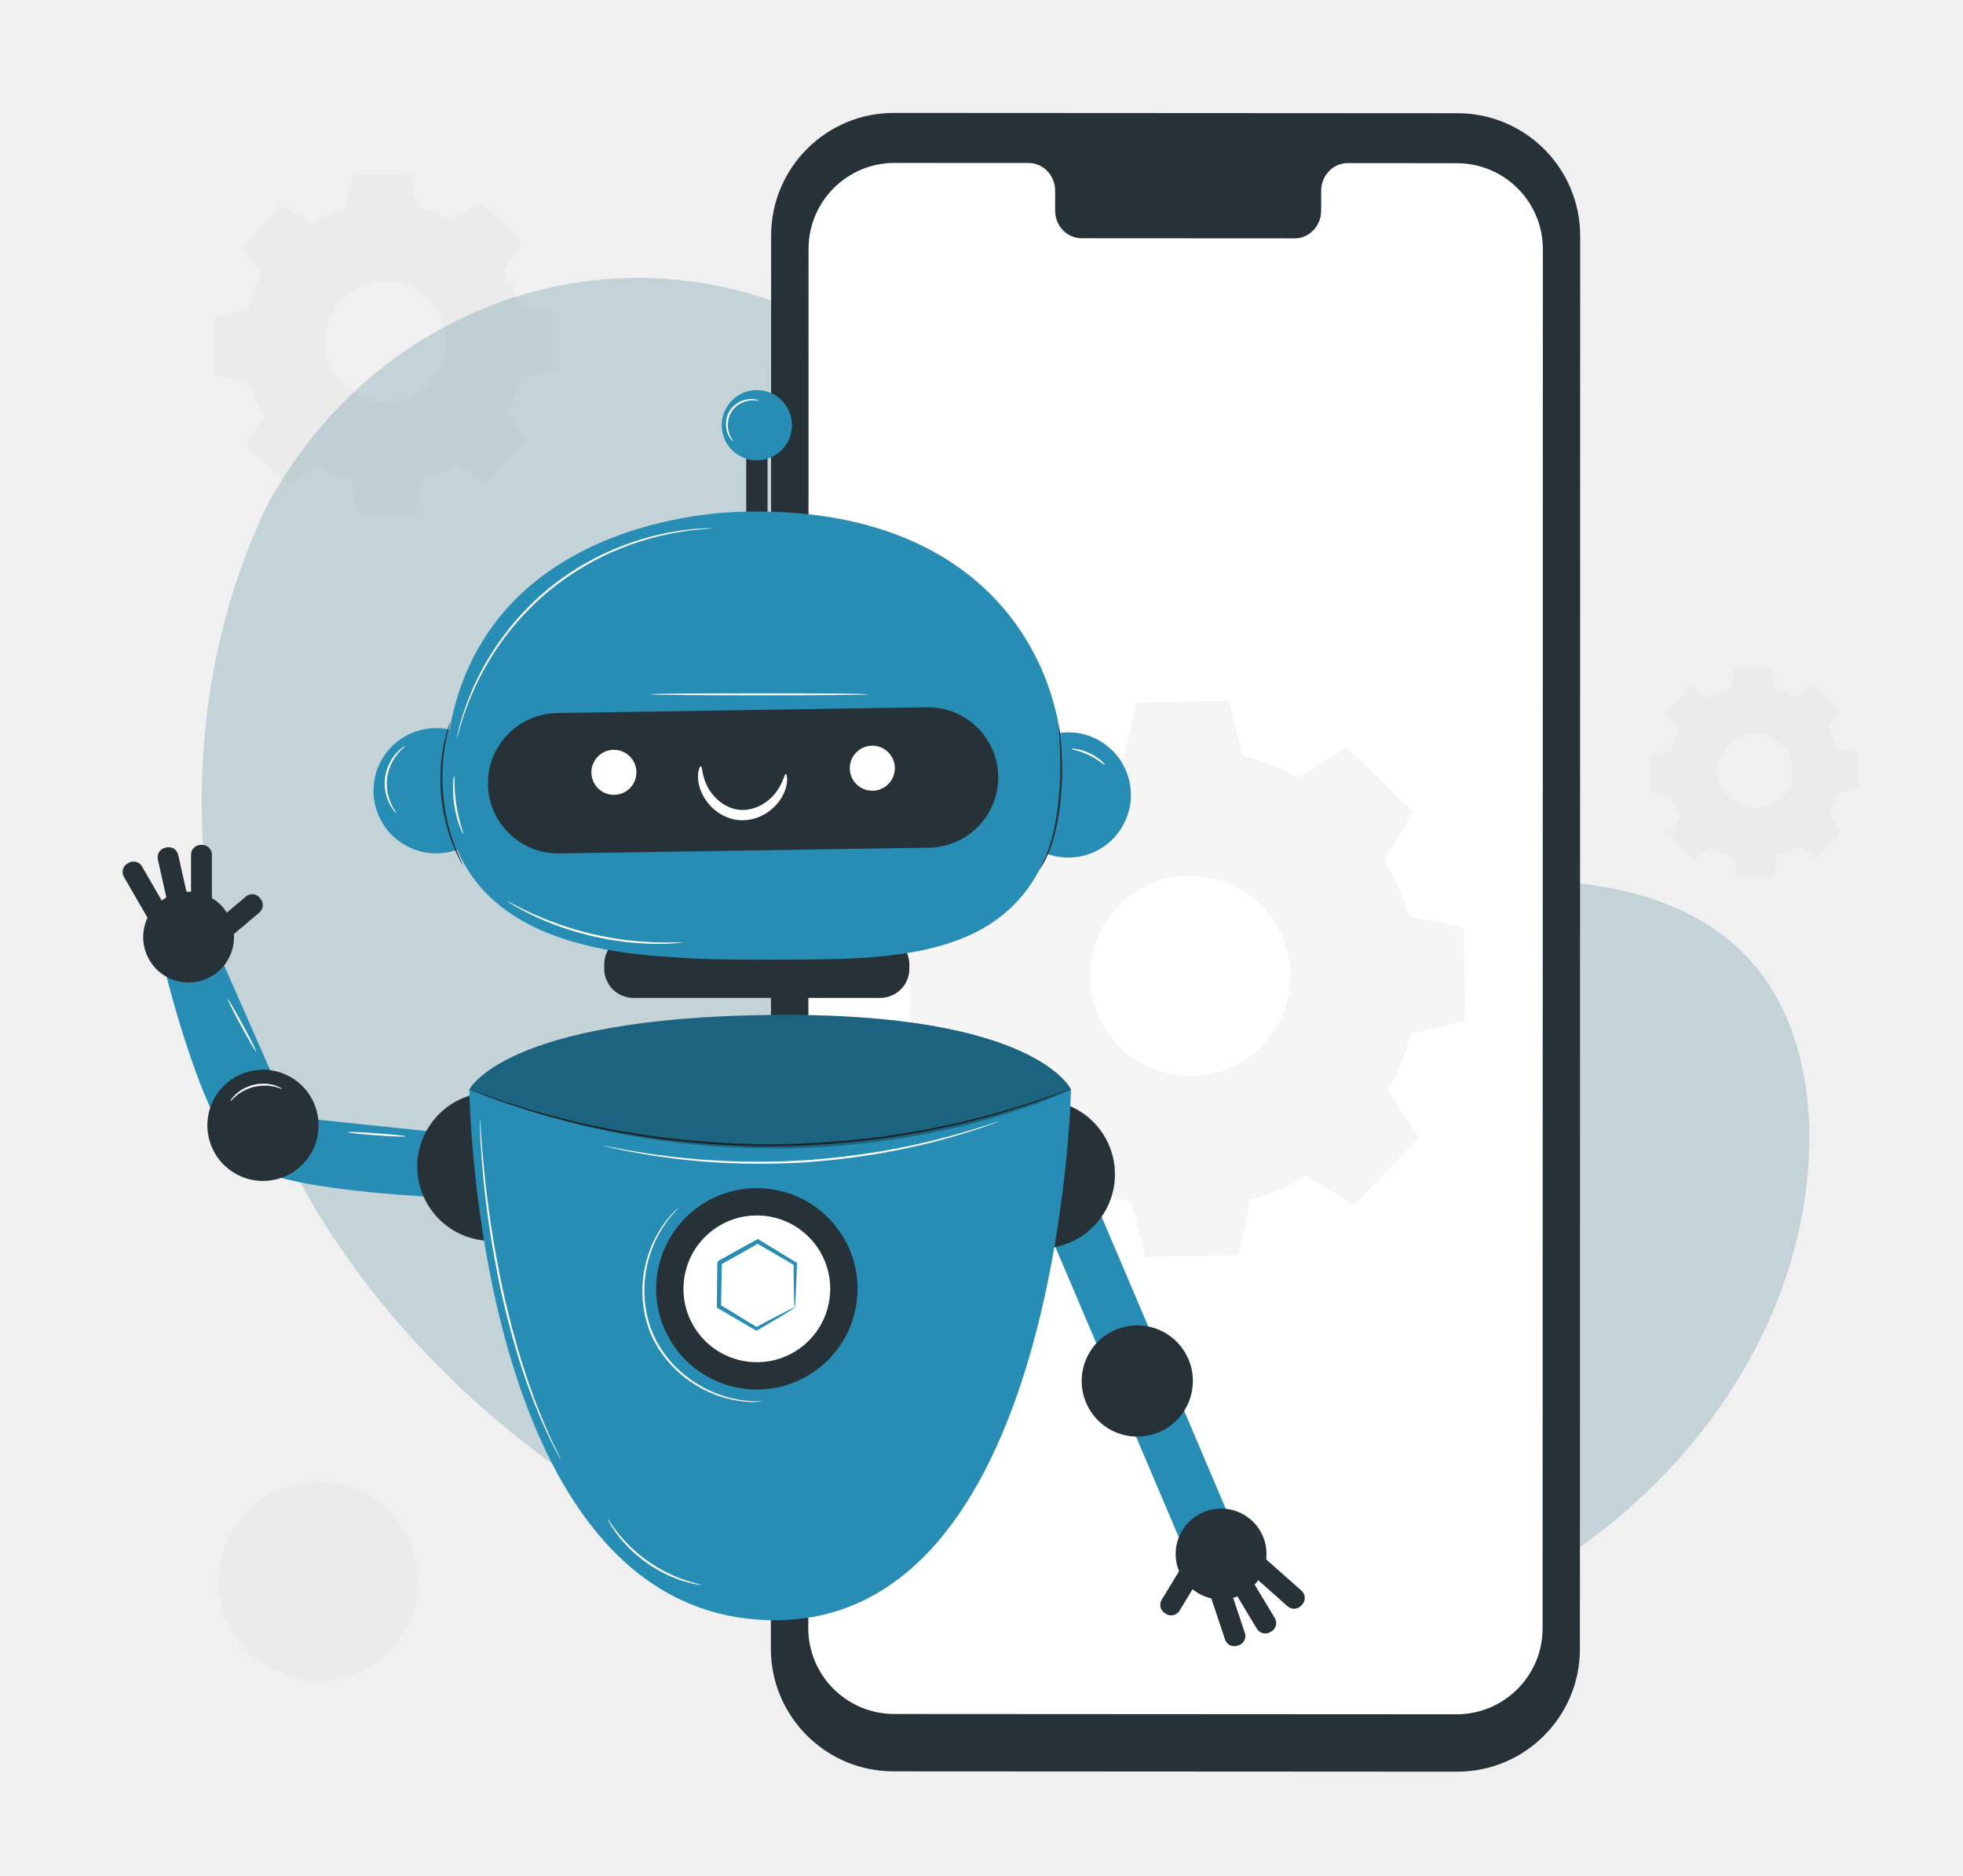
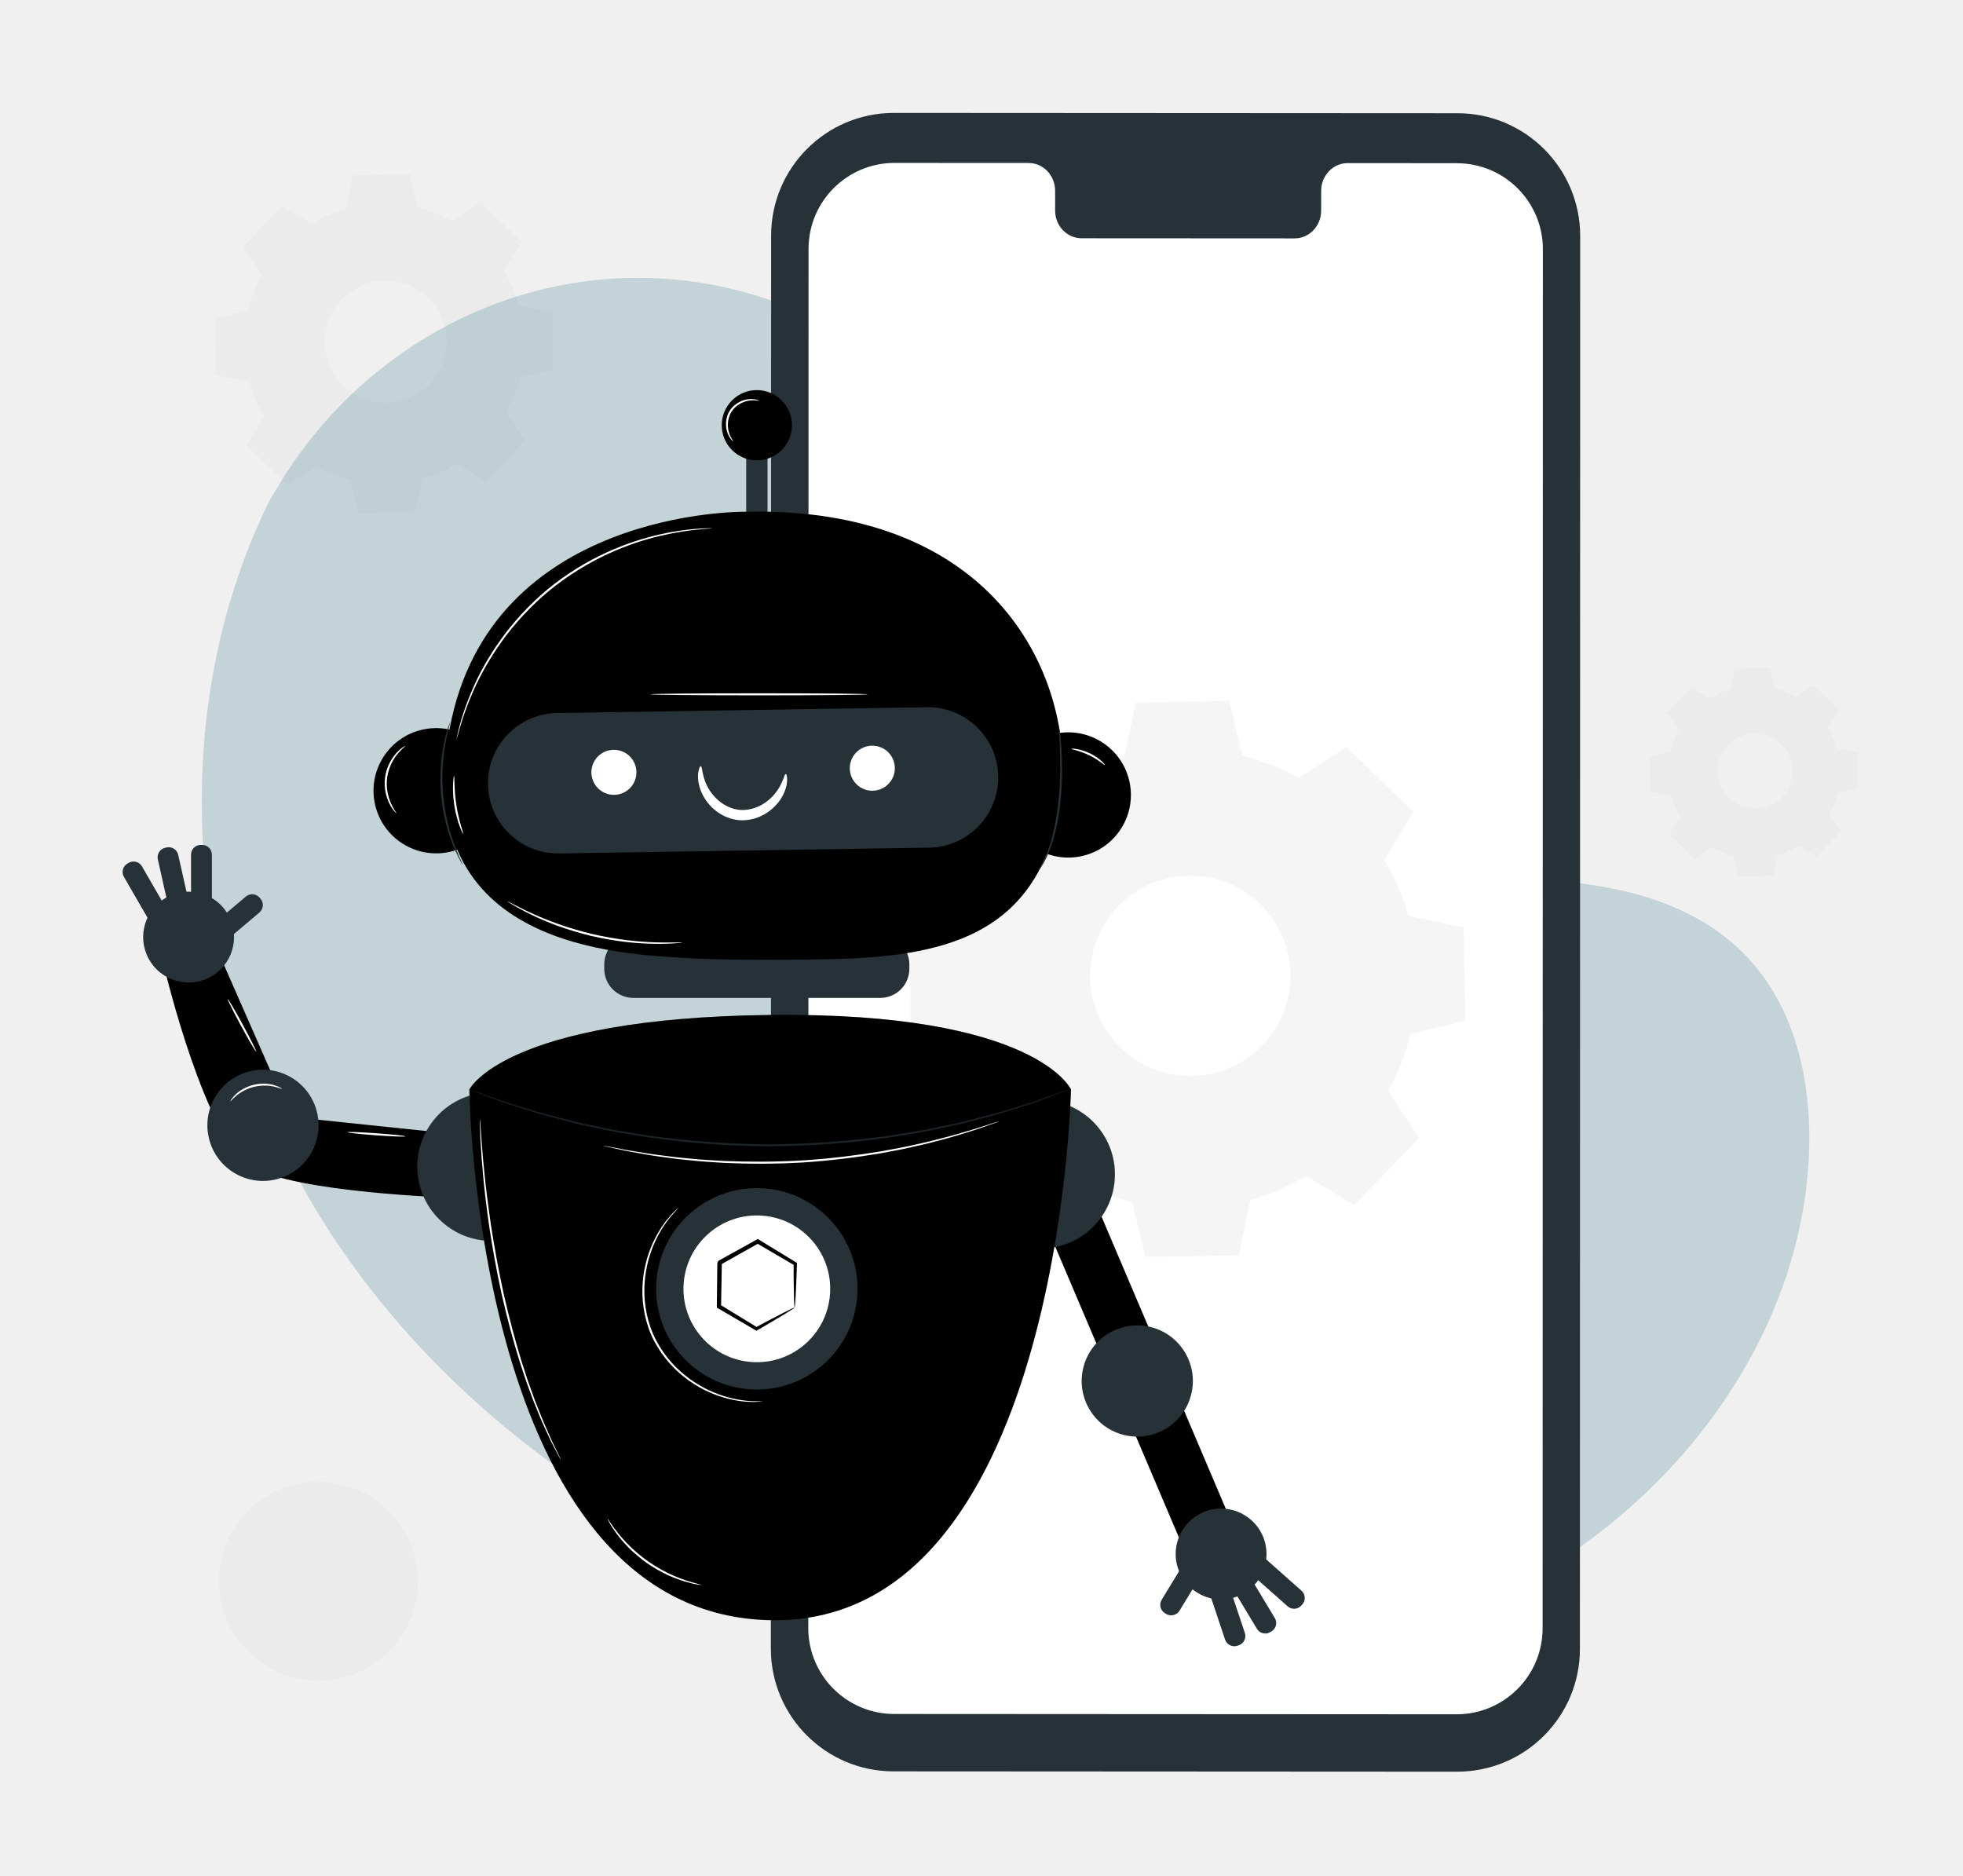
<svg xmlns="http://www.w3.org/2000/svg" width="1800" height="1720" viewBox="0 0 1800 1720" fill="none">
  <path d="M285.819 205.134C295.702 199.156 306.177 194.658 317.007 191.581L323.399 160.747L375.538 159.86L383.054 190.456C394.002 193.12 404.596 197.322 414.657 202.885L440.993 185.604L478.514 221.823L462.18 248.75C468.157 258.634 472.655 269.109 475.732 279.939L506.566 286.331L507.454 338.47L476.857 345.986C474.193 356.934 469.992 367.528 464.428 377.589L481.71 403.924L445.49 441.446L418.563 425.112C408.679 431.089 398.204 435.587 387.374 438.664L380.982 469.498L328.843 470.385L321.327 439.789C310.379 437.125 299.785 432.923 289.724 427.36L263.389 444.641L225.868 408.422L242.202 381.495C236.224 371.611 231.727 361.136 228.649 350.306L197.815 343.914L196.928 291.775L227.525 284.259C230.188 273.311 234.39 262.717 239.953 252.656L222.672 226.321L258.891 188.799L285.819 205.134ZM313.575 274.554C292.151 296.747 292.743 332.196 314.936 353.62C337.129 375.044 372.579 374.452 394.002 352.259C415.426 330.066 414.834 294.616 392.641 273.192C370.448 251.769 334.998 252.36 313.575 274.554Z" fill="#EBEBEB" />
  <path d="M1567.65 640.366C1573.73 636.691 1580.17 633.926 1586.83 632.034L1590.76 613.077L1622.82 612.531L1627.44 631.343C1634.17 632.98 1640.68 635.527 1646.87 638.984L1663.06 628.359L1686.13 650.627L1676.09 667.183C1679.76 673.26 1682.53 679.7 1684.42 686.359L1703.38 690.288L1703.92 722.345L1685.11 726.966C1683.47 733.697 1680.93 740.21 1677.47 746.396L1688.09 762.588L1665.82 785.657L1649.27 775.614C1643.19 779.289 1636.75 782.055 1630.09 783.947L1626.13 802.904L1594.07 803.45L1589.45 784.638C1582.72 783.001 1576.21 780.417 1570.02 776.997L1553.83 787.622L1530.76 765.353L1540.8 748.798C1537.13 742.721 1534.36 736.281 1532.47 729.622L1513.51 725.692L1512.97 693.636L1531.78 689.015C1533.42 682.283 1536 675.77 1539.42 669.585L1528.79 653.393L1551.06 630.324L1567.62 640.366H1567.65ZM1584.72 683.047C1571.55 696.692 1571.91 718.488 1585.56 731.66C1599.2 744.832 1621 744.468 1634.17 730.823C1647.34 717.178 1646.98 695.382 1633.33 682.211C1619.69 669.039 1597.89 669.403 1584.72 683.047Z" fill="#EBEBEB" />
  <path d="M247.499 458.267L256.341 443.676C331.005 320.69 465.999 246.498 608.269 255.522C626.572 256.686 644.765 259.16 662.74 263.017C792.13 290.707 904.709 388.55 951.356 513.865C978.792 587.547 986.469 672.4 1038.54 730.91C1106.33 807.03 1221.38 809.431 1322.57 806.266C1423.72 803.1 1538.89 805.793 1606.35 882.24C1648.59 930.089 1662.02 998.167 1658.6 1062.28C1649.57 1231.99 1531.32 1383.75 1380.93 1459.15C1230.55 1534.58 1053.46 1541.34 888.881 1508.16C658.301 1461.69 439.037 1334.05 307.209 1136.87C175.417 939.658 142.051 671.054 247.499 458.267Z" fill="#16607C" fill-opacity="0.2" />
  <path d="M291.963 1541.05C342.363 1541.05 383.22 1500.19 383.22 1449.8C383.22 1399.4 342.363 1358.54 291.963 1358.54C241.563 1358.54 200.706 1399.4 200.706 1449.8C200.706 1500.19 241.563 1541.05 291.963 1541.05Z" fill="#EBEBEB" />
  <path d="M1336.1 1624.43L819.345 1624.14C757.198 1624.14 706.839 1573.71 706.839 1511.56L707.094 216.064C707.094 153.879 757.525 103.484 819.709 103.521L1336.47 103.812C1398.62 103.848 1448.97 154.243 1448.97 216.391L1448.72 1511.89C1448.72 1574.08 1398.29 1624.47 1336.1 1624.43Z" fill="#263238" />
  <path d="M1335.96 149.622L1235.79 149.549C1222.36 149.549 1211.45 160.938 1211.45 174.983V193.14C1211.45 207.185 1200.53 218.574 1187.1 218.574L991.817 218.465C978.39 218.465 967.475 207.076 967.511 193.031V174.874C967.511 160.829 956.631 149.44 943.205 149.44H907.983L820.292 149.367C776.737 149.367 741.406 184.626 741.406 228.18L741.151 1492.68C741.151 1536.2 776.41 1571.49 819.928 1571.53L1335.63 1571.82C1379.19 1571.82 1414.48 1536.56 1414.52 1493.01L1414.77 228.508C1414.77 184.99 1379.51 149.695 1336 149.658L1335.96 149.622Z" fill="white" />
  <path d="M979.736 716.961C995.911 707.167 1013.15 699.78 1030.89 694.743L1041.41 644.093L1126.98 642.582L1139.3 692.84C1157.21 697.261 1174.72 704.089 1191.23 713.268L1234.5 684.892L1296.06 744.329L1269.25 788.542C1279.05 804.717 1286.43 821.955 1291.47 839.752L1342.12 850.274L1343.63 935.846L1293.37 948.159C1288.95 966.068 1282.12 983.586 1272.94 1000.1L1301.26 1043.36L1241.83 1104.92L1197.61 1078.11C1181.44 1087.91 1164.2 1095.3 1146.46 1100.33L1135.94 1150.98L1050.37 1152.49L1038.05 1102.23C1020.14 1097.81 1002.63 1090.99 986.117 1081.81L942.854 1110.18L881.291 1050.75L908.099 1006.53C898.305 990.358 890.917 973.12 885.88 955.379L835.231 944.857L833.72 859.284L883.978 846.972C888.399 829.062 895.227 811.545 904.405 795.035L876.03 751.772L935.467 690.209L979.68 717.017L979.736 716.961ZM1025.35 830.965C990.146 867.455 991.154 925.549 1027.64 960.807C1064.13 996.01 1122.23 995.003 1157.49 958.513C1192.69 922.023 1191.68 863.929 1155.19 828.671C1118.7 793.468 1060.61 794.475 1025.35 830.965Z" fill="#F5F5F5" />
-   <path d="M420.006 1040.06L266.565 1024.05L201.834 876.719L151.402 889.891C151.402 889.891 188.662 1045.59 230.324 1069.68C271.987 1093.8 414.512 1098.17 414.512 1098.17L420.006 1040.06Z" fill="#278DB4" />
+   <path d="M420.006 1040.06L266.565 1024.05L201.834 876.719L151.402 889.891C151.402 889.891 188.662 1045.59 230.324 1069.68C271.987 1093.8 414.512 1098.17 414.512 1098.17L420.006 1040.06Z" fill="currentColor" />
  <path d="M501.523 1114.81C526.461 1086.76 523.931 1043.8 495.873 1018.86C467.814 993.92 424.853 996.45 399.915 1024.51C374.978 1052.57 377.507 1095.53 405.566 1120.47C433.624 1145.4 476.586 1142.87 501.523 1114.81Z" fill="#263238" />
  <path d="M450.718 1137.72C432.524 1137.72 415.459 1130.62 402.578 1117.78C389.734 1104.93 382.639 1087.83 382.639 1069.64C382.639 1051.45 389.734 1034.38 402.578 1021.5C415.423 1008.66 432.524 1001.56 450.718 1001.56C468.911 1001.56 485.976 1008.66 498.857 1021.5C511.701 1034.35 518.796 1051.45 518.796 1069.64C518.796 1087.83 511.701 1104.9 498.857 1117.78C486.012 1130.62 468.911 1137.72 450.718 1137.72ZM450.718 1001.78C432.597 1001.78 415.532 1008.84 402.724 1021.65C389.916 1034.45 382.857 1051.52 382.857 1069.64C382.857 1087.76 389.916 1104.83 402.724 1117.63C415.532 1130.44 432.597 1137.5 450.718 1137.5C468.838 1137.5 485.903 1130.44 498.711 1117.63C511.519 1104.83 518.578 1087.76 518.578 1069.64C518.578 1051.52 511.519 1034.45 498.711 1021.65C485.903 1008.84 468.838 1001.78 450.718 1001.78Z" fill="#263238" />
  <path d="M253.041 1081.37C280.418 1074.79 297.282 1047.27 290.71 1019.9C284.137 992.521 256.617 975.656 229.241 982.229C201.865 988.801 185 1016.32 191.572 1043.7C198.145 1071.07 225.665 1087.94 253.041 1081.37Z" fill="#263238" />
  <path d="M202.403 888.667C218.673 872.397 218.673 846.018 202.403 829.748C186.133 813.478 159.753 813.478 143.483 829.748C127.213 846.018 127.213 872.397 143.483 888.668C159.753 904.938 186.132 904.938 202.403 888.667Z" fill="#263238" />
  <path d="M237.874 836.655L203.624 865.578L191.252 850.927L225.502 822.005C229.255 818.835 234.895 819.311 238.064 823.064L238.909 824.065C242.079 827.818 241.603 833.458 237.85 836.627L237.874 836.655Z" fill="#263238" />
  <path d="M194.302 783.607V827.125C194.302 827.852 193.72 828.398 193.028 828.398H176.436C175.708 828.398 175.162 827.816 175.162 827.125V783.607C175.162 778.694 179.165 774.692 184.077 774.692H185.387C190.299 774.692 194.302 778.694 194.302 783.607Z" fill="#263238" />
  <path d="M163.413 783.765L172.914 826.233C173.072 826.943 172.623 827.603 171.949 827.754L155.757 831.376C155.047 831.535 154.387 831.086 154.236 830.411L144.735 787.943C143.663 783.149 146.695 778.369 151.489 777.297L152.767 777.011C157.561 775.939 162.341 778.971 163.413 783.765Z" fill="#263238" />
  <path d="M130.193 794.381L151.952 832.069C152.316 832.699 152.084 833.463 151.486 833.809L137.116 842.105C136.486 842.469 135.722 842.237 135.377 841.639L113.618 803.951C111.162 799.697 112.627 794.229 116.881 791.773L118.015 791.118C122.269 788.662 127.737 790.127 130.193 794.381Z" fill="#263238" />
-   <path d="M1086.08 1421.58L1131.95 1402.07L999.581 1090.84L953.708 1110.35L1086.08 1421.58Z" fill="#278DB4" />
+   <path d="M1086.08 1421.58L1131.95 1402.07L999.581 1090.84L953.708 1110.35L1086.08 1421.58Z" fill="currentColor" />
  <path d="M1006.2 1120.61C1030.46 1091.97 1026.91 1049.08 998.271 1024.82C969.629 1000.55 926.74 1004.1 902.475 1032.74C878.21 1061.39 881.759 1104.27 910.401 1128.54C939.044 1152.8 981.933 1149.26 1006.2 1120.61Z" fill="#263238" />
  <path d="M954.414 1144.85C947.682 1144.85 940.878 1143.83 934.256 1141.79C916.899 1136.45 902.636 1124.62 894.158 1108.57C885.68 1092.49 883.933 1074.08 889.282 1056.72C894.631 1039.37 906.457 1025.1 922.503 1016.62C938.586 1008.15 956.997 1006.4 974.354 1011.75C991.71 1017.1 1005.97 1028.92 1014.45 1044.97C1022.93 1061.05 1024.68 1079.46 1019.33 1096.82C1013.98 1114.18 1002.15 1128.44 986.106 1136.92C976.173 1142.16 965.33 1144.85 954.377 1144.85H954.414ZM954.232 1008.84C943.316 1008.84 932.509 1011.49 922.612 1016.73C906.566 1025.21 894.813 1039.4 889.464 1056.76C884.115 1074.08 885.825 1092.45 894.304 1108.5C902.782 1124.55 916.972 1136.3 934.328 1141.65C951.648 1147 970.024 1145.29 986.07 1136.81C1002.12 1128.33 1013.87 1114.14 1019.22 1096.78C1024.57 1079.46 1022.82 1061.09 1014.38 1045.04C1005.9 1029 991.71 1017.24 974.354 1011.89C967.731 1009.86 961 1008.84 954.268 1008.84H954.232Z" fill="#263238" />
  <path d="M1091.95 1279.86C1099.49 1252.74 1083.61 1224.64 1056.49 1217.1C1029.36 1209.56 1001.26 1225.44 993.722 1252.57C986.184 1279.69 1002.06 1307.79 1029.19 1315.33C1056.32 1322.87 1084.42 1306.99 1091.95 1279.86Z" fill="#263238" />
  <path d="M1159.2 1411.67C1151.92 1389.84 1128.3 1378.05 1106.51 1385.36C1084.68 1392.64 1072.89 1416.26 1080.2 1438.05C1087.48 1459.88 1111.09 1471.67 1132.89 1464.36C1154.72 1457.08 1166.51 1433.47 1159.2 1411.67Z" fill="#263238" />
  <path d="M1065.19 1466.85L1088.52 1428.57L1104.89 1438.55L1081.56 1476.83C1079 1481.02 1073.5 1482.36 1069.31 1479.8L1068.19 1479.12C1064 1476.56 1062.66 1471.06 1065.22 1466.87L1065.19 1466.85Z" fill="#263238" />
  <path d="M1123.34 1503.33L1109.56 1462.05C1109.33 1461.36 1109.71 1460.66 1110.37 1460.44L1126.11 1455.19C1126.8 1454.96 1127.5 1455.34 1127.72 1455.99L1141.5 1497.27C1143.05 1501.93 1140.52 1507 1135.86 1508.55L1134.62 1508.97C1129.96 1510.52 1124.9 1507.99 1123.34 1503.33Z" fill="#263238" />
  <path d="M1152.56 1493.43L1130.1 1456.16C1129.72 1455.53 1129.94 1454.77 1130.53 1454.41L1144.74 1445.85C1145.37 1445.47 1146.13 1445.69 1146.49 1446.28L1168.95 1483.56C1171.49 1487.76 1170.12 1493.26 1165.91 1495.79L1164.79 1496.47C1160.59 1499 1155.09 1497.64 1152.56 1493.43Z" fill="#263238" />
  <path d="M1180.73 1472.82L1148.15 1443.96C1147.61 1443.48 1147.59 1442.68 1148.05 1442.16L1159.05 1429.74C1159.53 1429.2 1160.33 1429.17 1160.85 1429.63L1193.42 1458.49C1197.1 1461.75 1197.44 1467.4 1194.18 1471.08L1193.31 1472.06C1190.05 1475.73 1184.4 1476.07 1180.73 1472.82Z" fill="#263238" />
-   <path d="M430.377 998.978C430.377 998.978 435.289 1476.11 703.056 1485.46C970.824 1494.81 982.067 1002.4 982.067 998.978C982.067 998.978 950.447 927.806 706.222 930.608C461.997 933.409 430.377 998.978 430.377 998.978Z" fill="#278DB4" />
+   <path d="M430.377 998.978C430.377 998.978 435.289 1476.11 703.056 1485.46C970.824 1494.81 982.067 1002.4 982.067 998.978C982.067 998.978 950.447 927.806 706.222 930.608C461.997 933.409 430.377 998.978 430.377 998.978Z" fill="currentColor" />
  <path d="M580.798 914.962H807.121C821.892 914.962 833.865 902.988 833.865 888.218V884.324C833.865 869.554 821.892 857.58 807.121 857.58H580.798C566.028 857.58 554.054 869.554 554.054 884.324V888.218C554.054 902.988 566.028 914.962 580.798 914.962Z" fill="#263238" />
  <path d="M684.245 490.66H703.784V391.871H684.245V490.66Z" fill="#263238" />
-   <path d="M992.848 784.749C1023.7 777.416 1042.77 746.461 1035.43 715.61C1028.1 684.758 997.146 665.693 966.294 673.026C935.443 680.358 916.377 711.313 923.71 742.164C931.043 773.016 961.997 792.081 992.848 784.749Z" fill="#278DB4" />
-   <path d="M412.626 781.011C443.552 773.997 462.935 743.24 455.92 712.315C448.906 681.39 418.149 662.006 387.224 669.021C356.298 676.036 336.915 706.792 343.93 737.717C350.944 768.643 381.701 788.026 412.626 781.011Z" fill="#278DB4" />
-   <path d="M682.644 469.228C682.644 469.228 449.189 466.427 412.22 668.626C375.252 870.825 572.684 874.609 629.483 878.429C655.245 880.176 710.334 880.358 758.946 879.485C866.577 877.629 942.588 856.78 968.495 756.935C971.515 745.292 973.553 733.321 974.317 721.168C981.157 611.754 907.075 463.807 682.68 469.192L682.644 469.228Z" fill="#278DB4" />
+   <path d="M992.848 784.749C1023.7 777.416 1042.77 746.461 1035.43 715.61C1028.1 684.758 997.146 665.693 966.294 673.026C935.443 680.358 916.377 711.313 923.71 742.164C931.043 773.016 961.997 792.081 992.848 784.749Z" fill="currentColor" />
+   <path d="M412.626 781.011C443.552 773.997 462.935 743.24 455.92 712.315C448.906 681.39 418.149 662.006 387.224 669.021C356.298 676.036 336.915 706.792 343.93 737.717C350.944 768.643 381.701 788.026 412.626 781.011Z" fill="currentColor" />
+   <path d="M682.644 469.228C682.644 469.228 449.189 466.427 412.22 668.626C375.252 870.825 572.684 874.609 629.483 878.429C655.245 880.176 710.334 880.358 758.946 879.485C866.577 877.629 942.588 856.78 968.495 756.935C971.515 745.292 973.553 733.321 974.317 721.168C981.157 611.754 907.075 463.807 682.68 469.192L682.644 469.228Z" fill="currentColor" />
  <path d="M851.986 777.203L512.829 782.515C477.279 783.061 448.025 754.716 447.442 719.166C446.897 683.617 475.241 654.362 510.791 653.78L849.948 648.468C885.498 647.922 914.752 676.267 915.334 711.816C915.88 747.366 887.535 776.62 851.986 777.203Z" fill="#263238" />
  <path d="M583.2 712.107C581.016 723.314 570.137 730.591 558.966 728.408C547.759 726.225 540.482 715.346 542.665 704.175C544.848 692.968 555.728 685.691 566.898 687.874C578.105 690.057 585.383 700.937 583.2 712.107Z" fill="white" />
  <path d="M820.148 708.324C817.965 719.531 807.085 726.808 795.915 724.625C784.708 722.441 777.43 711.562 779.613 700.391C781.797 689.184 792.676 681.907 803.847 684.09C815.054 686.273 822.331 697.153 820.148 708.324Z" fill="white" />
  <path d="M786.054 1188.44C782.342 1239.31 738.097 1277.51 687.265 1273.8C636.397 1270.09 598.191 1225.85 601.902 1174.98C605.614 1124.11 649.86 1085.9 700.728 1089.62C751.596 1093.33 789.802 1137.57 786.09 1188.44H786.054Z" fill="#263238" />
  <path d="M761.092 1186.62C758.4 1223.66 726.161 1251.54 689.084 1248.81C652.042 1246.11 624.17 1213.88 626.899 1176.8C629.592 1139.76 661.83 1111.88 698.908 1114.61C735.949 1117.31 763.821 1149.54 761.092 1186.62Z" fill="white" />
-   <path d="M728.637 1198.85C728.382 1198.7 728.164 1194.7 728.018 1187.75C727.836 1180.8 727.727 1170.87 727.691 1158.75L728.418 1160.1C718.339 1154.2 706.623 1147.36 693.815 1139.9H695.743C684.9 1146.05 673.111 1152.64 660.812 1159.55C659.866 1161.12 662.086 1157.4 661.868 1157.8V1157.88V1157.95V1158.13V1158.46V1159.11V1160.42L661.795 1163.04L661.722 1168.25C661.649 1171.7 661.613 1175.09 661.54 1178.44C661.395 1185.13 661.285 1191.61 661.176 1197.87L660.23 1196.19C672.893 1203.91 684.427 1210.96 694.433 1217.08H692.905C703.566 1211.33 712.372 1206.74 718.558 1203.58C724.78 1200.41 728.346 1198.7 728.637 1198.85C728.891 1198.99 725.798 1201.03 719.904 1204.63C714.009 1208.24 705.313 1213.4 694.397 1219.7L693.633 1220.13L692.869 1219.7C682.753 1213.8 671.073 1206.96 658.265 1199.5L657.319 1198.96V1197.83C657.392 1191.57 657.465 1185.09 657.538 1178.4C657.574 1175.05 657.61 1171.67 657.647 1168.21L657.72 1163.01V1160.39L657.792 1159.08V1158.42V1158.1V1157.91V1157.84V1157.77C657.574 1158.13 659.794 1154.42 658.848 1155.98C671.183 1149.14 683.008 1142.59 693.888 1136.55L694.87 1136.01L695.816 1136.59C708.479 1144.3 720.049 1151.4 730.019 1157.48L730.783 1157.95V1158.82C730.383 1171.41 729.946 1181.53 729.583 1188.44C729.219 1195.35 728.891 1199.03 728.637 1198.88V1198.85Z" fill="#278DB4" />
-   <path d="M716.784 412.651C729.36 400.075 729.36 379.686 716.784 367.11C704.209 354.535 683.819 354.535 671.244 367.11C658.668 379.686 658.668 400.075 671.244 412.651C683.819 425.226 704.209 425.226 716.784 412.651Z" fill="#278DB4" />
+   <path d="M728.637 1198.85C728.382 1198.7 728.164 1194.7 728.018 1187.75C727.836 1180.8 727.727 1170.87 727.691 1158.75L728.418 1160.1C718.339 1154.2 706.623 1147.36 693.815 1139.9H695.743C684.9 1146.05 673.111 1152.64 660.812 1159.55C659.866 1161.12 662.086 1157.4 661.868 1157.8V1157.88V1157.95V1158.13V1158.46V1159.11V1160.42L661.795 1163.04L661.722 1168.25C661.649 1171.7 661.613 1175.09 661.54 1178.44C661.395 1185.13 661.285 1191.61 661.176 1197.87L660.23 1196.19C672.893 1203.91 684.427 1210.96 694.433 1217.08H692.905C703.566 1211.33 712.372 1206.74 718.558 1203.58C724.78 1200.41 728.346 1198.7 728.637 1198.85C728.891 1198.99 725.798 1201.03 719.904 1204.63C714.009 1208.24 705.313 1213.4 694.397 1219.7L693.633 1220.13L692.869 1219.7C682.753 1213.8 671.073 1206.96 658.265 1199.5L657.319 1198.96V1197.83C657.392 1191.57 657.465 1185.09 657.538 1178.4C657.574 1175.05 657.61 1171.67 657.647 1168.21L657.72 1163.01V1160.39L657.792 1159.08V1158.42V1158.1V1157.91V1157.84V1157.77C657.574 1158.13 659.794 1154.42 658.848 1155.98C671.183 1149.14 683.008 1142.59 693.888 1136.55L694.87 1136.01L695.816 1136.59C708.479 1144.3 720.049 1151.4 730.019 1157.48L730.783 1157.95V1158.82C730.383 1171.41 729.946 1181.53 729.583 1188.44C729.219 1195.35 728.891 1199.03 728.637 1198.88V1198.85Z" fill="currentColor" />
+   <path d="M716.784 412.651C729.36 400.075 729.36 379.686 716.784 367.11C704.209 354.535 683.819 354.535 671.244 367.11C658.668 379.686 658.668 400.075 671.244 412.651C683.819 425.226 704.209 425.226 716.784 412.651Z" fill="currentColor" />
  <path d="M642.618 702.574C644.147 702.756 643.383 709.961 647.894 719.567C650.078 724.334 653.716 729.537 658.847 733.976C663.977 738.415 670.781 741.799 678.241 742.599C685.736 743.182 693.05 741.071 698.908 737.651C704.803 734.231 709.315 729.755 712.298 725.461C718.484 716.838 719.03 709.597 720.558 709.706C721.14 709.706 721.795 711.526 721.795 714.946C721.795 718.366 720.813 723.351 718.047 728.882C715.282 734.413 710.479 740.38 703.529 745.001C696.689 749.658 687.374 752.824 677.367 751.987C667.398 750.968 658.81 746.202 652.916 740.38C646.948 734.558 643.273 727.827 641.563 721.896C639.817 715.928 639.744 710.834 640.399 707.487C641.017 704.139 641.963 702.429 642.546 702.538L642.618 702.574Z" fill="white" />
  <path d="M953.431 796.851C953.104 796.669 957.288 790.302 961.291 778.84C965.439 767.451 969.041 750.932 970.751 732.484C972.607 714 972.316 697.153 971.843 685C971.552 678.923 971.26 674.011 971.006 670.591C970.751 667.207 970.678 665.315 970.824 665.278C970.969 665.278 971.26 667.134 971.733 670.518C972.243 673.902 972.716 678.814 973.189 684.927C973.989 697.116 974.499 714.072 972.643 732.666C970.897 751.259 967.04 767.888 962.564 779.313C960.381 785.026 958.125 789.501 956.378 792.449C954.595 795.36 953.54 796.961 953.431 796.888V796.851Z" fill="#263238" />
  <path d="M412.766 662.003C412.766 662.003 412.475 663.895 411.602 667.206C411.165 668.844 410.62 670.881 410.147 673.247C409.637 675.612 408.946 678.268 408.509 681.288C407.381 687.255 406.472 694.46 405.962 702.501C405.562 710.543 405.562 719.385 406.326 728.627C407.199 737.869 408.728 746.565 410.547 754.425C412.475 762.211 414.622 769.161 416.805 774.837C417.788 777.712 418.916 780.223 419.825 782.478C420.699 784.734 421.572 786.626 422.336 788.155C423.755 791.248 424.483 792.994 424.374 793.067C424.264 793.14 423.318 791.502 421.681 788.482C420.844 786.99 419.862 785.135 418.879 782.915C417.861 780.696 416.623 778.221 415.568 775.347C413.203 769.67 410.911 762.721 408.873 754.861C406.945 746.965 405.307 738.16 404.434 728.809C403.633 719.457 403.706 710.506 404.216 702.392C404.834 694.278 405.889 687.037 407.199 681.033C407.745 678.013 408.509 675.357 409.128 672.992C409.71 670.627 410.329 668.626 410.911 666.988C412.002 663.75 412.657 661.967 412.766 662.003Z" fill="#263238" />
  <path d="M429.249 998.541C429.249 998.541 429.722 998.65 430.668 998.941C431.651 999.268 432.997 999.742 434.707 1000.32C438.346 1001.6 443.549 1003.45 450.208 1005.78C453.591 1006.98 457.303 1008.33 461.415 1009.78C465.526 1011.17 470.074 1012.44 474.914 1013.97C484.629 1016.84 495.581 1020.59 508.025 1023.5C514.211 1025.1 520.688 1026.74 527.419 1028.49C534.187 1030.2 541.319 1031.47 548.669 1033.04C563.296 1036.38 579.197 1038.67 595.862 1041.37C629.301 1045.92 666.343 1049.01 705.276 1049.19C744.246 1049.05 781.287 1045.92 814.726 1041.37C831.391 1038.67 847.255 1036.38 861.919 1033.04C869.269 1031.43 876.401 1030.2 883.169 1028.49C889.9 1026.74 896.377 1025.1 902.563 1023.5C915.007 1020.59 925.923 1016.84 935.674 1013.97C940.514 1012.48 945.062 1011.17 949.174 1009.78C953.249 1008.33 956.997 1006.98 960.381 1005.78C967.039 1003.42 972.243 1001.6 975.881 1000.32C977.591 999.742 978.938 999.268 979.92 998.941C980.83 998.65 981.303 998.504 981.339 998.541C981.376 998.577 980.903 998.759 979.993 999.123C979.01 999.523 977.701 1000.03 975.99 1000.69C972.388 1002.03 967.185 1004 960.599 1006.51C957.251 1007.75 953.504 1009.17 949.465 1010.66C945.353 1012.08 940.841 1013.42 936.002 1014.99C926.287 1017.97 915.371 1021.79 902.927 1024.81C896.741 1026.45 890.264 1028.16 883.496 1029.91C876.728 1031.65 869.597 1032.96 862.247 1034.56C847.583 1037.98 831.682 1040.35 814.981 1043.08C781.469 1047.74 744.355 1050.9 705.276 1051.05C666.233 1050.86 629.083 1047.7 595.607 1043.04C578.906 1040.28 563.005 1037.95 548.342 1034.49C540.992 1032.85 533.86 1031.54 527.092 1029.83C520.36 1028.05 513.847 1026.34 507.662 1024.74C495.217 1021.72 484.302 1017.9 474.586 1014.91C469.747 1013.35 465.235 1012 461.123 1010.58C457.048 1009.06 453.337 1007.67 449.989 1006.44C443.367 1003.93 438.2 1002 434.598 1000.61C432.924 999.96 431.578 999.45 430.595 999.05C429.686 998.686 429.249 998.504 429.249 998.468V998.541Z" fill="#263238" />
  <g opacity="0.3">
    <path d="M430.377 998.978C430.377 998.978 461.997 933.373 706.222 930.608C950.447 927.806 982.067 998.978 982.067 998.978C982.067 998.978 735.731 1120.47 430.413 998.978H430.377Z" fill="black" />
  </g>
  <path d="M653.098 484.365C653.098 484.365 652.807 484.438 652.261 484.511C651.606 484.584 650.769 484.656 649.787 484.729C647.604 484.947 644.402 485.02 640.29 485.53C632.067 486.257 620.205 487.895 605.832 491.242C591.46 494.553 574.649 499.939 556.965 508.126C539.282 516.276 520.834 527.483 503.441 541.747C486.158 556.119 471.639 572.129 460.287 587.921C448.898 603.749 440.42 619.213 434.416 632.676C428.412 646.139 424.555 657.492 422.263 665.424C420.99 669.353 420.335 672.483 419.68 674.593C419.389 675.539 419.17 676.34 418.988 676.958C418.806 677.504 418.734 677.759 418.697 677.759C418.697 677.759 418.697 677.468 418.806 676.922C418.952 676.267 419.098 675.466 419.316 674.484C419.825 672.374 420.407 669.208 421.535 665.205C423.609 657.2 427.284 645.739 433.179 632.13C439.037 618.522 447.442 602.876 458.868 586.902C470.257 570.928 484.811 554.773 502.24 540.255C519.779 525.882 538.408 514.675 556.238 506.525C574.103 498.374 591.059 493.062 605.541 489.896C620.023 486.694 631.958 485.275 640.217 484.766C644.329 484.402 647.567 484.438 649.751 484.329C650.733 484.329 651.57 484.329 652.225 484.329C652.771 484.329 653.062 484.329 653.062 484.365H653.098Z" fill="white" />
  <path d="M424.664 764.468C424.446 764.54 423.027 761.848 421.353 757.19C419.643 752.569 417.787 745.947 416.623 738.524C415.458 731.065 415.24 724.224 415.422 719.276C415.604 714.327 416.113 711.344 416.368 711.344C416.95 711.344 416.15 723.533 418.478 738.233C420.734 752.933 425.246 764.249 424.664 764.468Z" fill="white" />
  <path d="M363.426 745.656C363.426 745.656 362.589 745.074 361.461 743.691C360.296 742.308 358.805 740.198 357.349 737.323C354.365 731.684 351.818 722.732 353.092 712.872C354.402 703.011 359.241 695.042 363.571 690.349C365.754 687.983 367.719 686.31 369.211 685.291C370.667 684.272 371.54 683.799 371.613 683.908C371.831 684.163 368.556 686.419 364.59 691.222C360.624 695.989 356.221 703.702 354.984 713.09C353.747 722.478 356.003 731.101 358.55 736.705C361.097 742.381 363.717 745.401 363.426 745.619V745.656Z" fill="white" />
  <path d="M696.179 367.419C696.107 367.783 692.868 366.583 687.629 367.201C682.535 367.747 675.185 370.694 670.818 377.389C666.561 384.157 666.925 392.053 668.562 396.929C670.163 401.95 672.601 404.424 672.31 404.643C672.237 404.715 671.546 404.206 670.563 403.042C669.545 401.877 668.307 399.985 667.289 397.402C665.215 392.38 664.523 383.83 669.217 376.407C674.02 369.057 682.062 366.146 687.519 365.928C690.285 365.782 692.541 366.11 693.996 366.546C695.488 366.983 696.216 367.383 696.179 367.456V367.419Z" fill="white" />
  <path d="M1013.29 701.519C1012.89 701.956 1007.21 696.534 998.659 692.459C990.144 688.274 982.394 687.183 982.503 686.601C982.503 686.128 990.617 686.419 999.496 690.749C1008.37 695.006 1013.65 701.228 1013.29 701.519Z" fill="white" />
  <path d="M514.356 1338.54C514.356 1338.54 514.174 1338.32 513.883 1337.84C513.556 1337.26 513.155 1336.57 512.682 1335.7C511.591 1333.66 510.135 1330.86 508.28 1327.36C507.334 1325.55 506.278 1323.51 505.15 1321.29C504.095 1319.03 502.967 1316.56 501.73 1313.94C499.256 1308.66 496.454 1302.66 493.761 1295.82C492.379 1292.43 490.923 1288.87 489.395 1285.16C488.012 1281.41 486.557 1277.48 485.065 1273.44C481.936 1265.4 479.28 1256.56 476.187 1247.39C470.474 1228.87 464.871 1208.27 459.959 1186.44C455.156 1164.57 451.481 1143.58 448.57 1124.4C445.877 1105.19 443.767 1087.87 442.602 1073.24C441.911 1065.93 441.474 1059.34 441.11 1053.52C440.71 1047.7 440.419 1042.71 440.31 1038.6C440.164 1034.64 440.092 1031.51 439.982 1029.18C439.982 1028.2 439.982 1027.4 439.982 1026.74C439.982 1026.19 439.982 1025.9 440.019 1025.9C440.019 1025.9 440.092 1026.19 440.164 1026.74C440.237 1027.4 440.31 1028.2 440.383 1029.18C440.565 1031.51 440.783 1034.64 441.038 1038.6C441.256 1042.68 441.656 1047.7 442.166 1053.48C442.639 1059.27 443.148 1065.89 443.949 1073.17C445.295 1087.76 447.551 1105.04 450.316 1124.18C453.3 1143.32 457.048 1164.24 461.814 1186.08C466.726 1207.87 472.257 1228.39 477.824 1246.91C480.881 1256.08 483.464 1264.93 486.521 1272.97C487.976 1277.01 489.395 1280.94 490.741 1284.68C492.233 1288.39 493.616 1291.96 494.999 1295.34C497.618 1302.19 500.311 1308.23 502.676 1313.54C503.84 1316.19 504.932 1318.67 505.951 1320.96C507.042 1323.18 508.025 1325.22 508.935 1327.07C510.645 1330.64 512.027 1333.48 513.046 1335.55C513.446 1336.46 513.774 1337.19 514.065 1337.77C514.283 1338.28 514.393 1338.54 514.356 1338.57V1338.54Z" fill="white" />
  <path d="M371.795 1041.91C371.758 1042.42 359.86 1042.02 345.196 1040.97C330.532 1039.91 318.707 1038.64 318.743 1038.13C318.78 1037.62 330.678 1038.02 345.342 1039.08C359.969 1040.13 371.831 1041.4 371.795 1041.91Z" fill="white" />
  <path d="M234.909 964.192C234.436 964.447 228.251 953.895 221.046 940.614C213.842 927.333 208.42 916.381 208.857 916.126C209.33 915.871 215.515 926.423 222.72 939.704C229.924 952.985 235.346 963.937 234.909 964.192Z" fill="white" />
  <path d="M643.346 1453.26C643.346 1453.26 641.818 1453.19 639.089 1452.75C636.36 1452.35 632.466 1451.41 627.7 1449.99C622.933 1448.6 617.403 1446.49 611.472 1443.76C605.577 1440.93 599.282 1437.4 593.06 1433.07C586.874 1428.66 581.416 1423.93 576.759 1419.35C572.174 1414.69 568.317 1410.18 565.406 1406.18C562.459 1402.21 560.276 1398.83 558.966 1396.39C557.62 1393.99 556.928 1392.6 557.038 1392.57C557.329 1392.39 560.385 1397.66 566.462 1405.38C569.482 1409.23 573.375 1413.56 577.996 1418.11C582.654 1422.59 588.075 1427.21 594.152 1431.5C600.265 1435.76 606.45 1439.29 612.236 1442.2C618.057 1445 623.479 1447.18 628.1 1448.75C637.379 1451.88 643.419 1452.93 643.346 1453.3V1453.26Z" fill="white" />
  <path d="M699.199 1284.94C699.199 1284.94 698.326 1285.08 696.652 1285.19C694.978 1285.19 692.504 1285.59 689.302 1285.41C682.898 1285.41 673.62 1284.36 662.631 1281.08C657.137 1279.48 651.315 1277.08 645.238 1274.09C639.307 1270.89 633.049 1267.22 627.154 1262.41C615.256 1253.03 604.194 1239.89 597.063 1223.81C590.186 1207.62 588.112 1190.55 589.385 1175.45C589.895 1167.88 591.496 1160.79 593.206 1154.27C595.171 1147.83 597.39 1141.94 599.974 1136.81C605.068 1126.55 610.671 1119.05 615.038 1114.36C617.075 1111.88 619.04 1110.32 620.204 1109.12C621.442 1107.95 622.097 1107.37 622.133 1107.45C622.278 1107.59 619.695 1110.03 615.583 1114.83C611.435 1119.63 606.05 1127.17 601.174 1137.39C598.7 1142.49 596.59 1148.34 594.734 1154.71C593.097 1161.15 591.605 1168.14 591.132 1175.6C589.967 1190.48 592.041 1207.18 598.809 1223.08C605.795 1238.84 616.602 1251.79 628.246 1261.07C634.031 1265.84 640.144 1269.51 645.966 1272.71C651.897 1275.7 657.61 1278.13 663.031 1279.81C673.838 1283.23 683.007 1284.43 689.339 1284.68C695.67 1284.94 699.199 1284.76 699.199 1284.94Z" fill="white" />
  <path d="M258.669 998.396C258.524 998.687 255.868 997.34 251.247 996.285C246.662 995.23 240.076 994.83 233.09 996.467C226.104 998.177 220.427 1001.52 216.825 1004.54C213.223 1007.56 211.44 1009.97 211.185 1009.78C211.04 1009.71 212.422 1006.95 215.952 1003.56C219.445 1000.18 225.339 996.431 232.653 994.648C239.967 992.901 246.917 993.556 251.574 995.012C256.268 996.431 258.742 998.25 258.633 998.396H258.669Z" fill="white" />
  <path d="M795.951 636.606C795.951 637.115 751.269 637.552 696.18 637.552C641.091 637.552 596.408 637.115 596.408 636.606C596.408 636.096 641.091 635.66 696.18 635.66C751.269 635.66 795.951 636.096 795.951 636.606Z" fill="white" />
  <path d="M625.699 864.129C625.699 864.129 625.117 864.275 624.025 864.42C622.679 864.53 621.078 864.675 619.149 864.857C617.039 865.039 614.455 865.221 611.435 865.257C608.415 865.33 604.995 865.512 601.211 865.367C593.606 865.367 584.582 864.821 574.576 863.766C564.606 862.601 553.69 860.818 542.374 858.198C531.094 855.506 520.542 852.195 511.082 848.811C501.658 845.318 493.362 841.715 486.557 838.368C483.101 836.767 480.117 835.093 477.461 833.674C474.768 832.291 472.549 830.981 470.729 829.89C469.092 828.871 467.709 828.034 466.545 827.343C465.599 826.761 465.126 826.397 465.162 826.36C465.198 826.324 465.744 826.542 466.727 827.015C467.927 827.634 469.347 828.362 471.057 829.235C472.912 830.254 475.205 831.454 477.934 832.728C480.626 834.038 483.646 835.639 487.139 837.131C493.98 840.333 502.313 843.753 511.7 847.137C521.124 850.448 531.64 853.65 542.847 856.343C554.054 858.962 564.897 860.745 574.794 862.019C584.691 863.183 593.679 863.838 601.247 864.02C605.031 864.239 608.452 864.129 611.435 864.166C614.455 864.202 617.039 864.166 619.149 864.093C621.078 864.093 622.679 864.057 624.025 864.02C625.153 864.02 625.735 864.057 625.735 864.129H625.699Z" fill="white" />
  <path d="M916.134 1028.12C916.134 1028.12 915.843 1028.3 915.261 1028.52C914.57 1028.78 913.696 1029.11 912.641 1029.51C910.203 1030.38 906.819 1031.58 902.526 1033.11C898.123 1034.71 892.738 1036.53 886.37 1038.42C880.003 1040.31 872.835 1042.68 864.757 1044.72C860.718 1045.77 856.497 1046.9 852.094 1048.06C847.692 1049.23 843.034 1050.14 838.268 1051.26C828.734 1053.59 818.401 1055.41 807.557 1057.45C785.798 1061.13 761.674 1064.18 736.24 1065.86C710.806 1067.35 686.5 1067.24 664.45 1066.26C653.425 1065.56 642.946 1065.02 633.194 1063.89C628.318 1063.38 623.588 1063.02 619.076 1062.4C614.564 1061.78 610.234 1061.2 606.086 1060.62C597.79 1059.6 590.404 1058.14 583.854 1057.01C577.305 1055.92 571.737 1054.76 567.189 1053.74C562.75 1052.76 559.257 1051.96 556.71 1051.41C555.618 1051.16 554.709 1050.94 553.981 1050.76C553.362 1050.61 553.071 1050.5 553.071 1050.46C553.071 1050.43 553.399 1050.46 554.017 1050.57C554.745 1050.68 555.655 1050.86 556.783 1051.05C559.33 1051.52 562.859 1052.17 567.335 1053.05C571.919 1053.96 577.487 1055.05 584.036 1056C590.586 1057.01 597.972 1058.4 606.268 1059.31C610.416 1059.82 614.746 1060.4 619.222 1060.94C623.734 1061.49 628.464 1061.82 633.34 1062.33C643.091 1063.38 653.534 1063.85 664.523 1064.51C686.536 1065.38 710.77 1065.46 736.131 1063.96C761.492 1062.33 785.544 1059.31 807.266 1055.74C818.11 1053.74 828.407 1051.99 837.94 1049.74C842.707 1048.65 847.364 1047.77 851.767 1046.64C856.17 1045.52 860.39 1044.46 864.429 1043.41C872.543 1041.48 879.712 1039.18 886.079 1037.4C892.447 1035.62 897.905 1033.87 902.308 1032.42C906.638 1031.03 910.058 1029.94 912.532 1029.14C913.624 1028.81 914.497 1028.56 915.225 1028.34C915.843 1028.16 916.134 1028.09 916.171 1028.12H916.134Z" fill="white" />
</svg>
